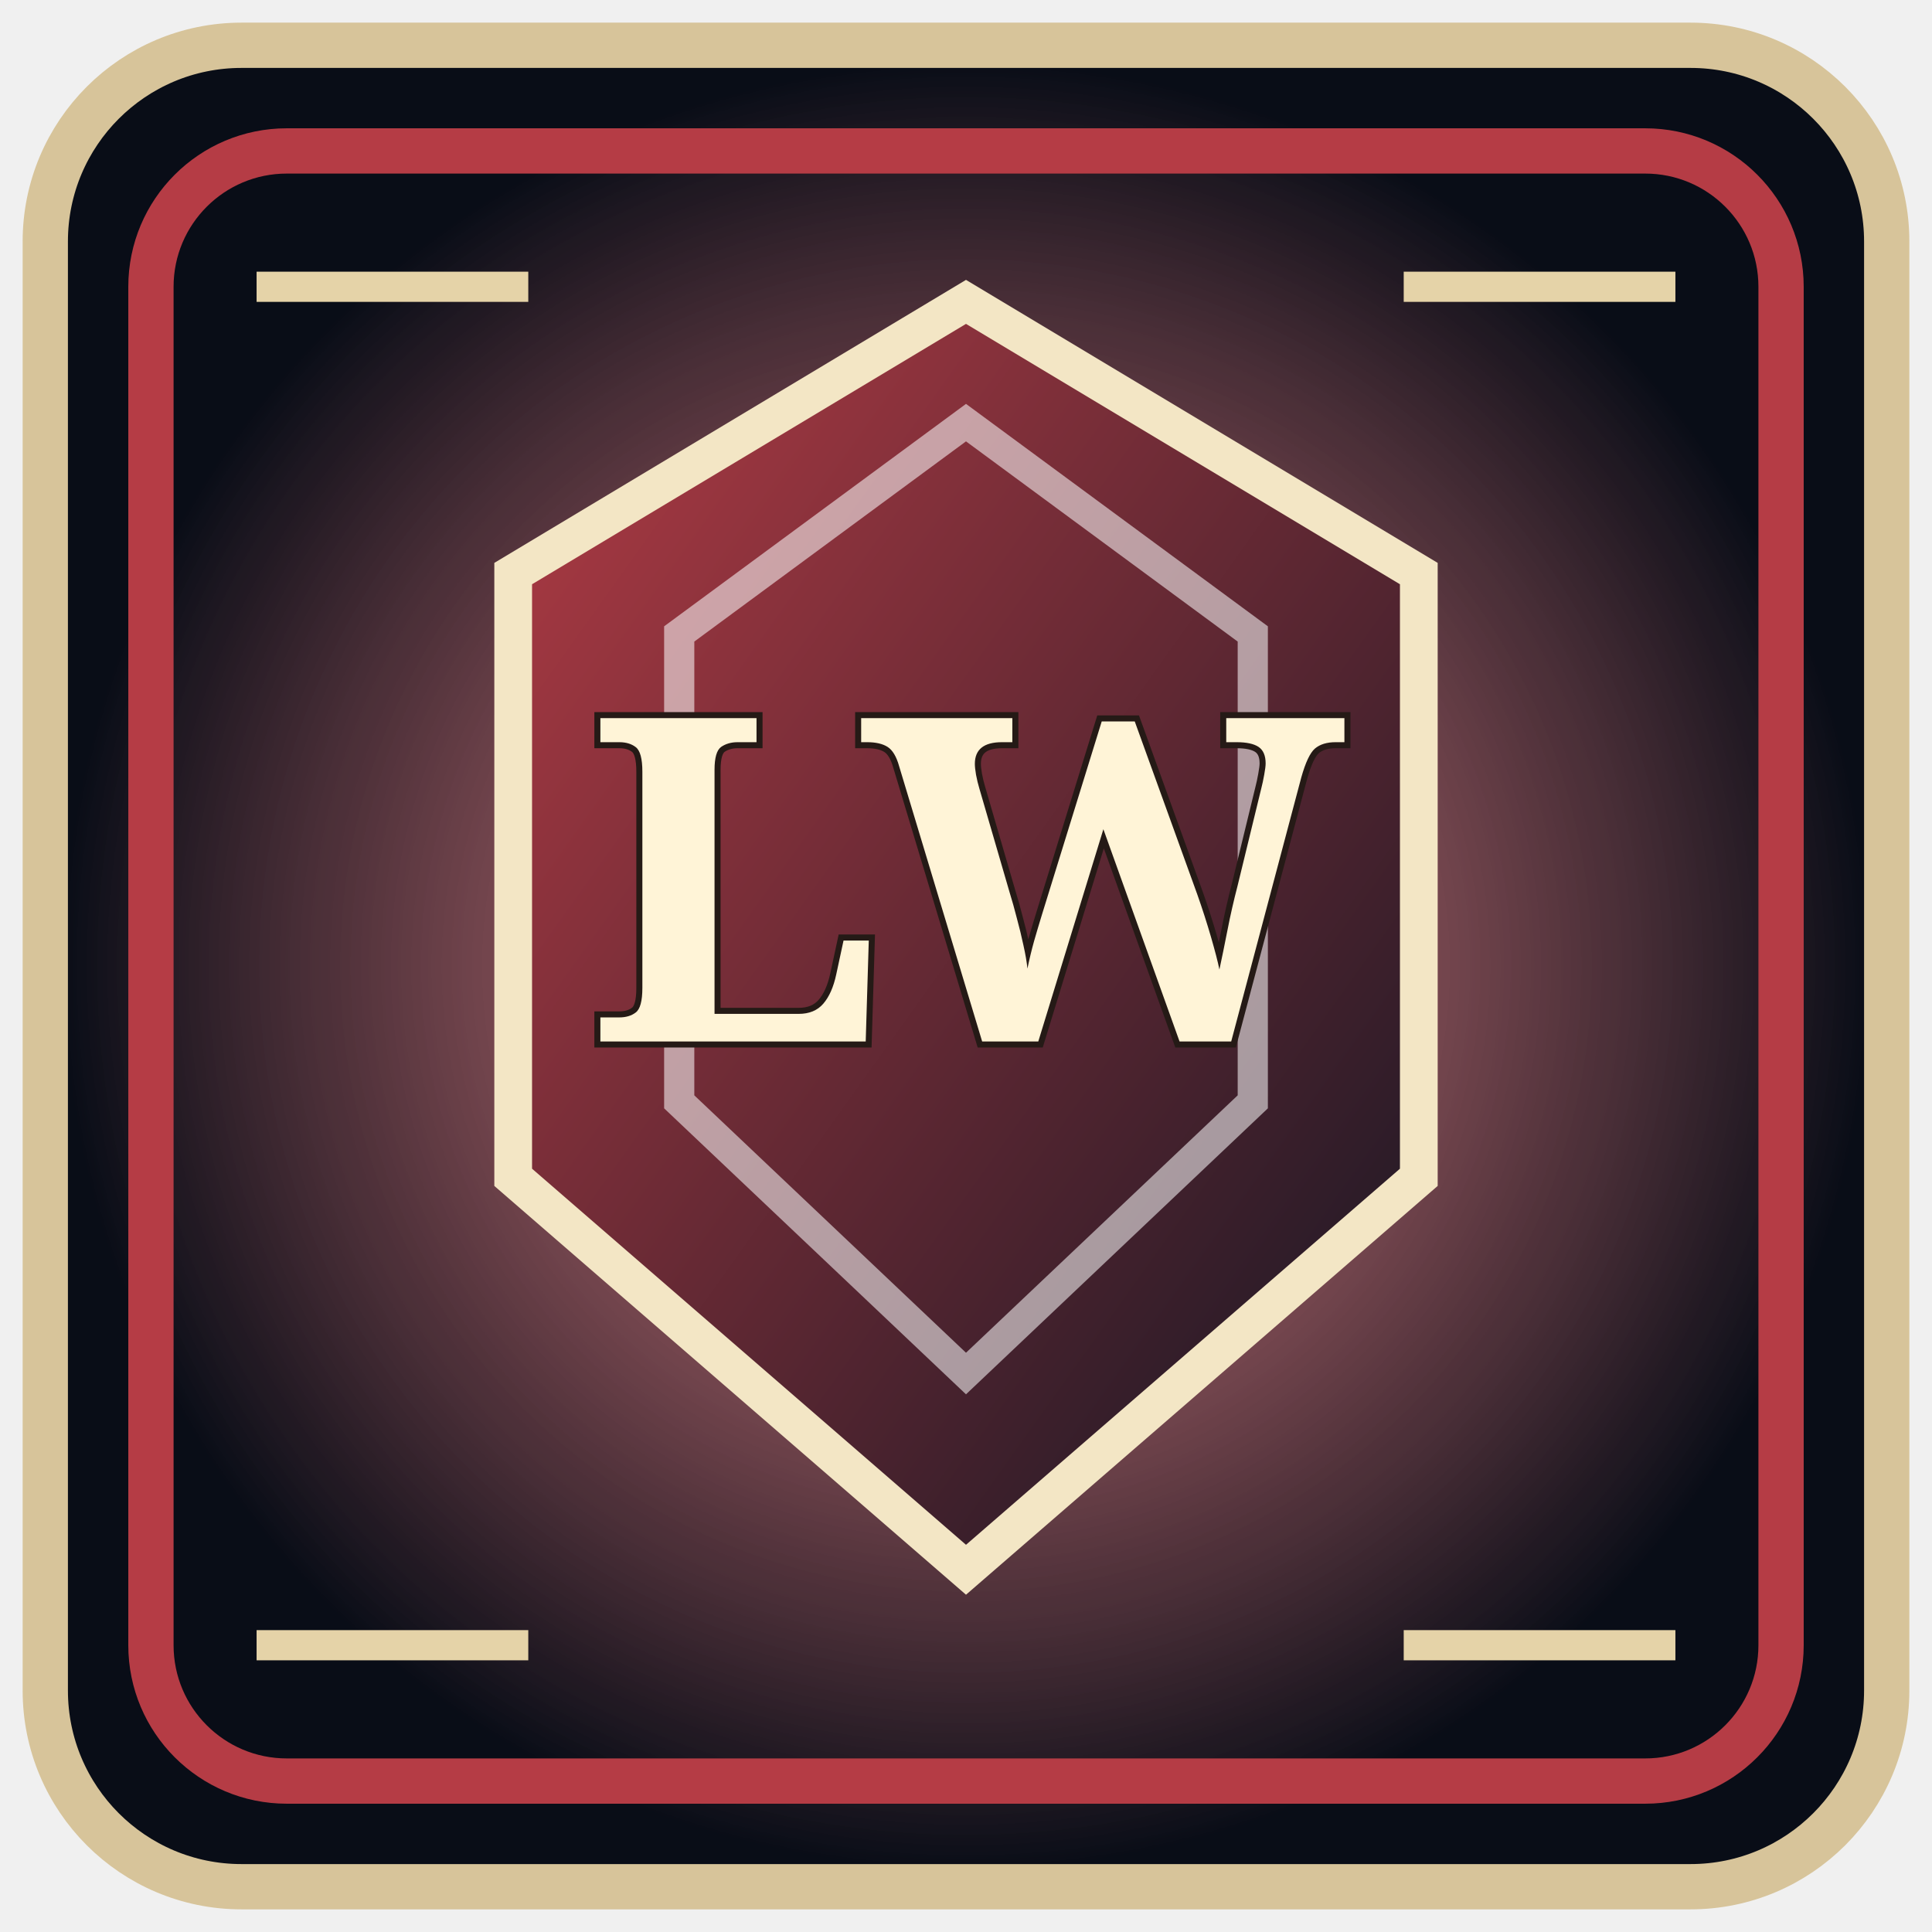
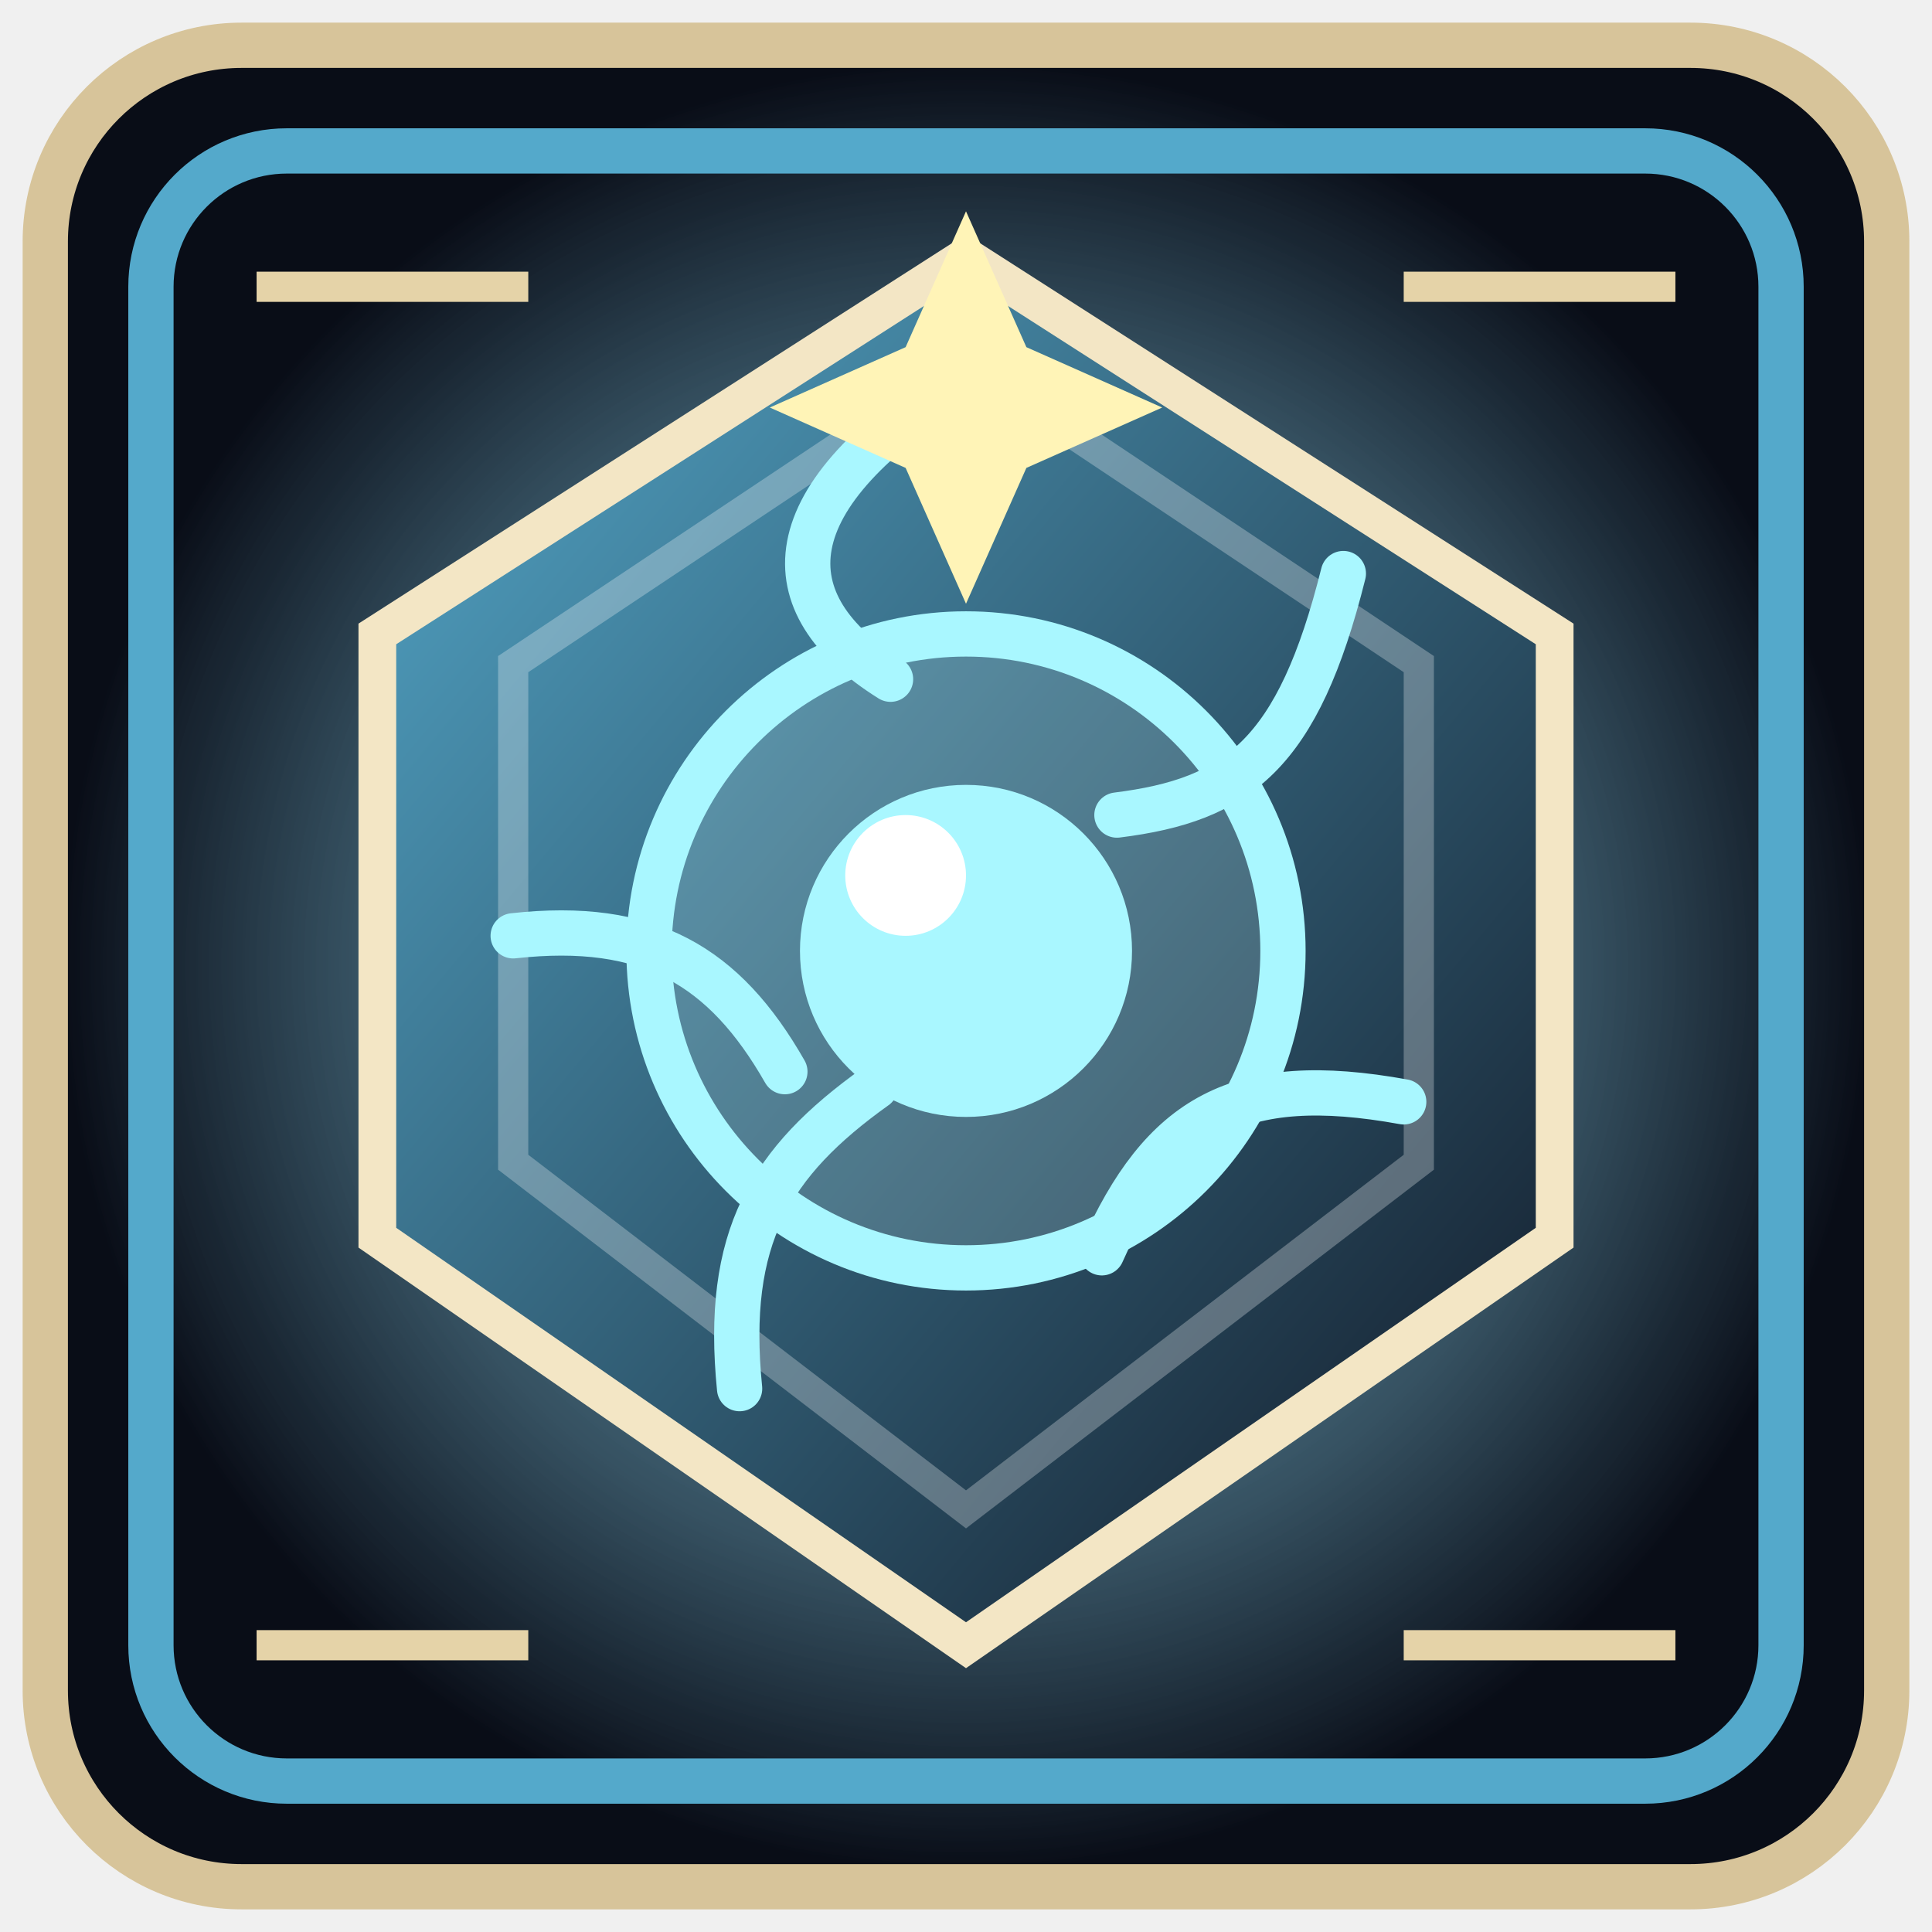
<svg xmlns="http://www.w3.org/2000/svg" width="128" height="128" viewBox="0 0 128 128">
  <defs>
-     <linearGradient id="g" x1="0" y1="0" x2="1" y2="1">
-       <stop stop-color="#b53c45" />
+     <linearGradient id="bg" x1="0" y1="0" x2="1" y2="1">
+       <stop stop-color="#54a9cb" />
      <stop offset="1" stop-color="#101522" />
    </linearGradient>
-     <radialGradient id="r">
-       <stop stop-color="#b53c45" stop-opacity=".65" />
+     <radialGradient id="glow">
+       <stop stop-color="#54a9cb" stop-opacity=".7" />
      <stop offset="1" stop-color="#090d17" />
    </radialGradient>
  </defs>
-   <rect x="3" y="3" width="122" height="122" rx="13" fill="url(#r)" stroke="#d7c49a" stroke-width="3" />
-   <rect x="10" y="10" width="108" height="108" rx="9" fill="none" stroke="#b53c45" stroke-width="3" />
-   <path d="M64 20 94 38 94 78 64 104 34 78 34 38Z" fill="url(#g)" stroke="#f3e6c5" stroke-width="2.5" />
-   <path d="M64 28 83 42 83 73 64 91 45 73 45 42Z" fill="none" stroke="#fff" stroke-opacity=".55" stroke-width="2" />
-   <text x="64" y="69" text-anchor="middle" font-family="serif" font-size="30" font-weight="bold" fill="#fff4d7" stroke="#251a16" stroke-width=".8" paint-order="stroke">LW</text>
+   <rect x="3" y="3" width="122" height="122" rx="13" fill="url(#glow)" stroke="#d7c49a" stroke-width="3" />
+   <rect x="10" y="10" width="108" height="108" rx="9" fill="none" stroke="#54a9cb" stroke-width="3" />
+   <path d="M64 17 103 42 103 82 64 109 25 82 25 42Z" fill="url(#bg)" stroke="#f3e6c5" stroke-width="2.5" />
+   <path d="M64 24 94 44 94 77 64 100 34 77 34 44Z" fill="none" stroke="#fff" stroke-opacity=".28" stroke-width="2" />
+   <circle cx="64" cy="63" r="21" fill="#d8ffff" fill-opacity=".18" stroke="#a9f7ff" stroke-width="3" />
+   <circle cx="64" cy="63" r="11" fill="#a9f7ff" />
+   <circle cx="60" cy="58" r="4" fill="#fff" />
+   <path d="M64 25c-13 8-13 15-5 20M89 38c-3 12-7 15-15 16M93 73c-11-2-16 1-20 10M49 92c-1-10 2-15 9-20M34 62c9-1 14 2 18 9" fill="none" stroke="#a9f7ff" stroke-width="3" stroke-linecap="round" />
+   <path d="m64 14 4 9 9 4-9 4-4 9-4-9-9-4 9-4Z" fill="#fff4b7" />
  <path d="M17 19h18M93 109h18M17 109h18M93 19h18" stroke="#e5d3a8" stroke-width="2" />
</svg>
